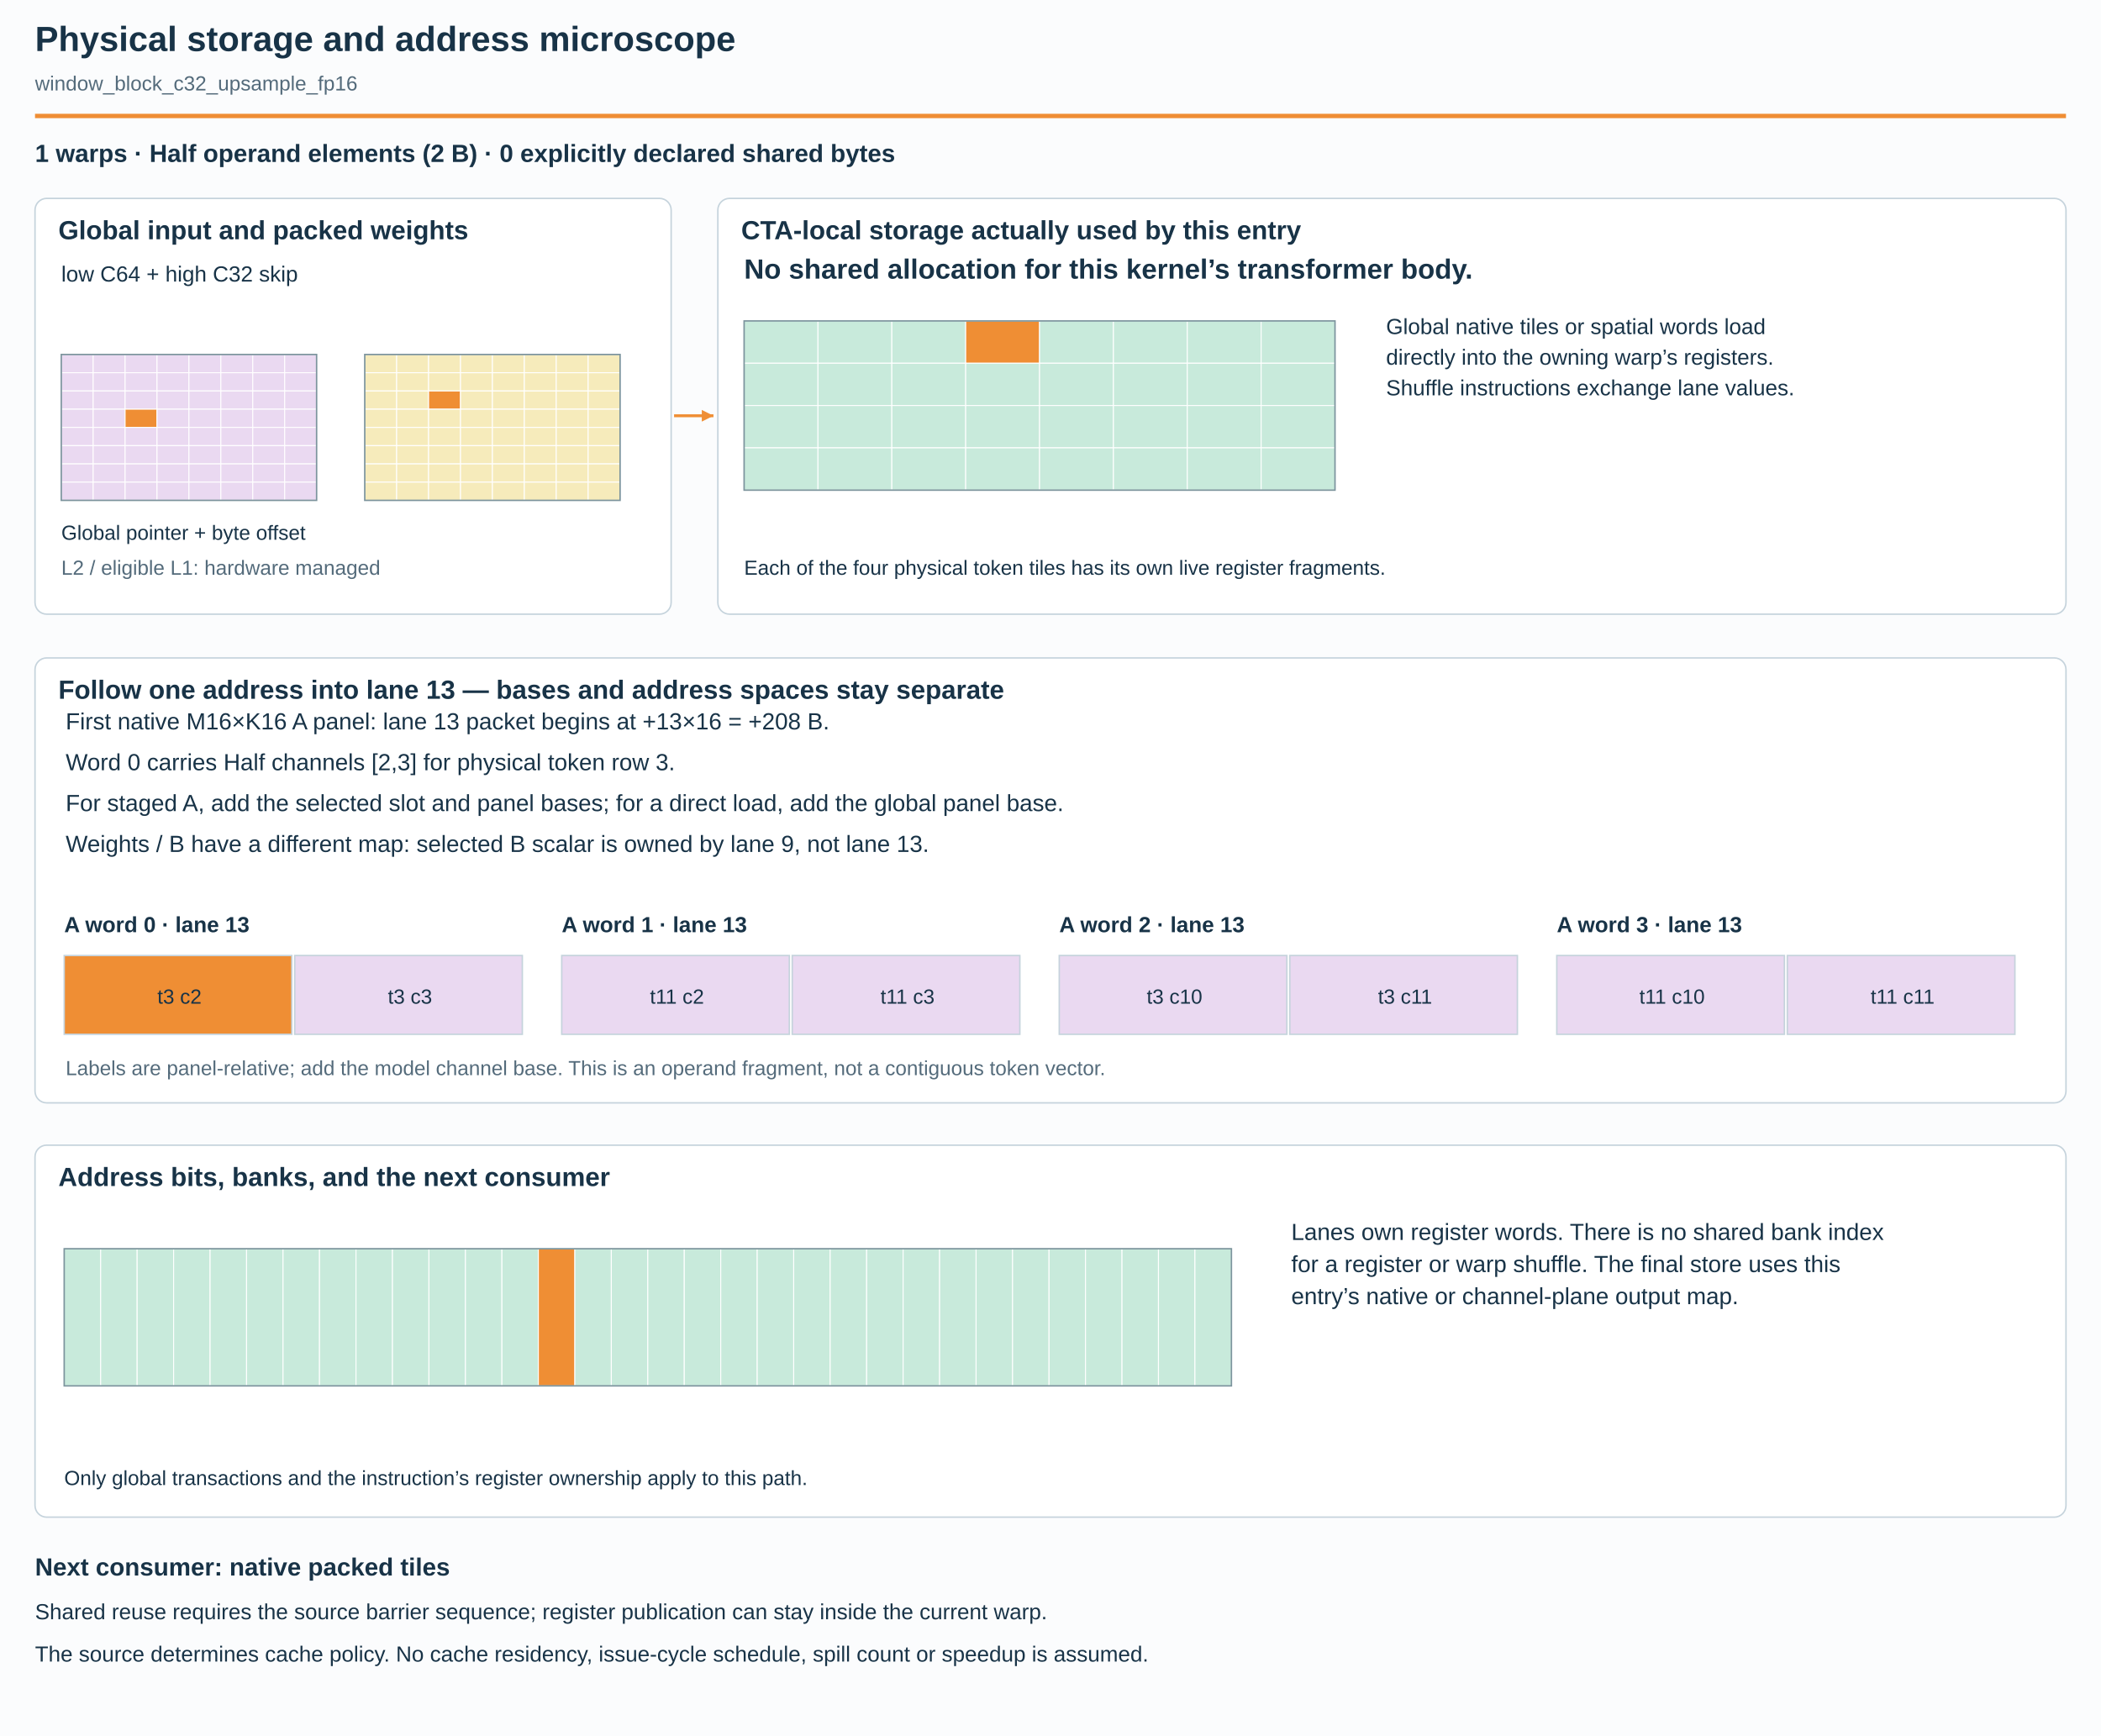
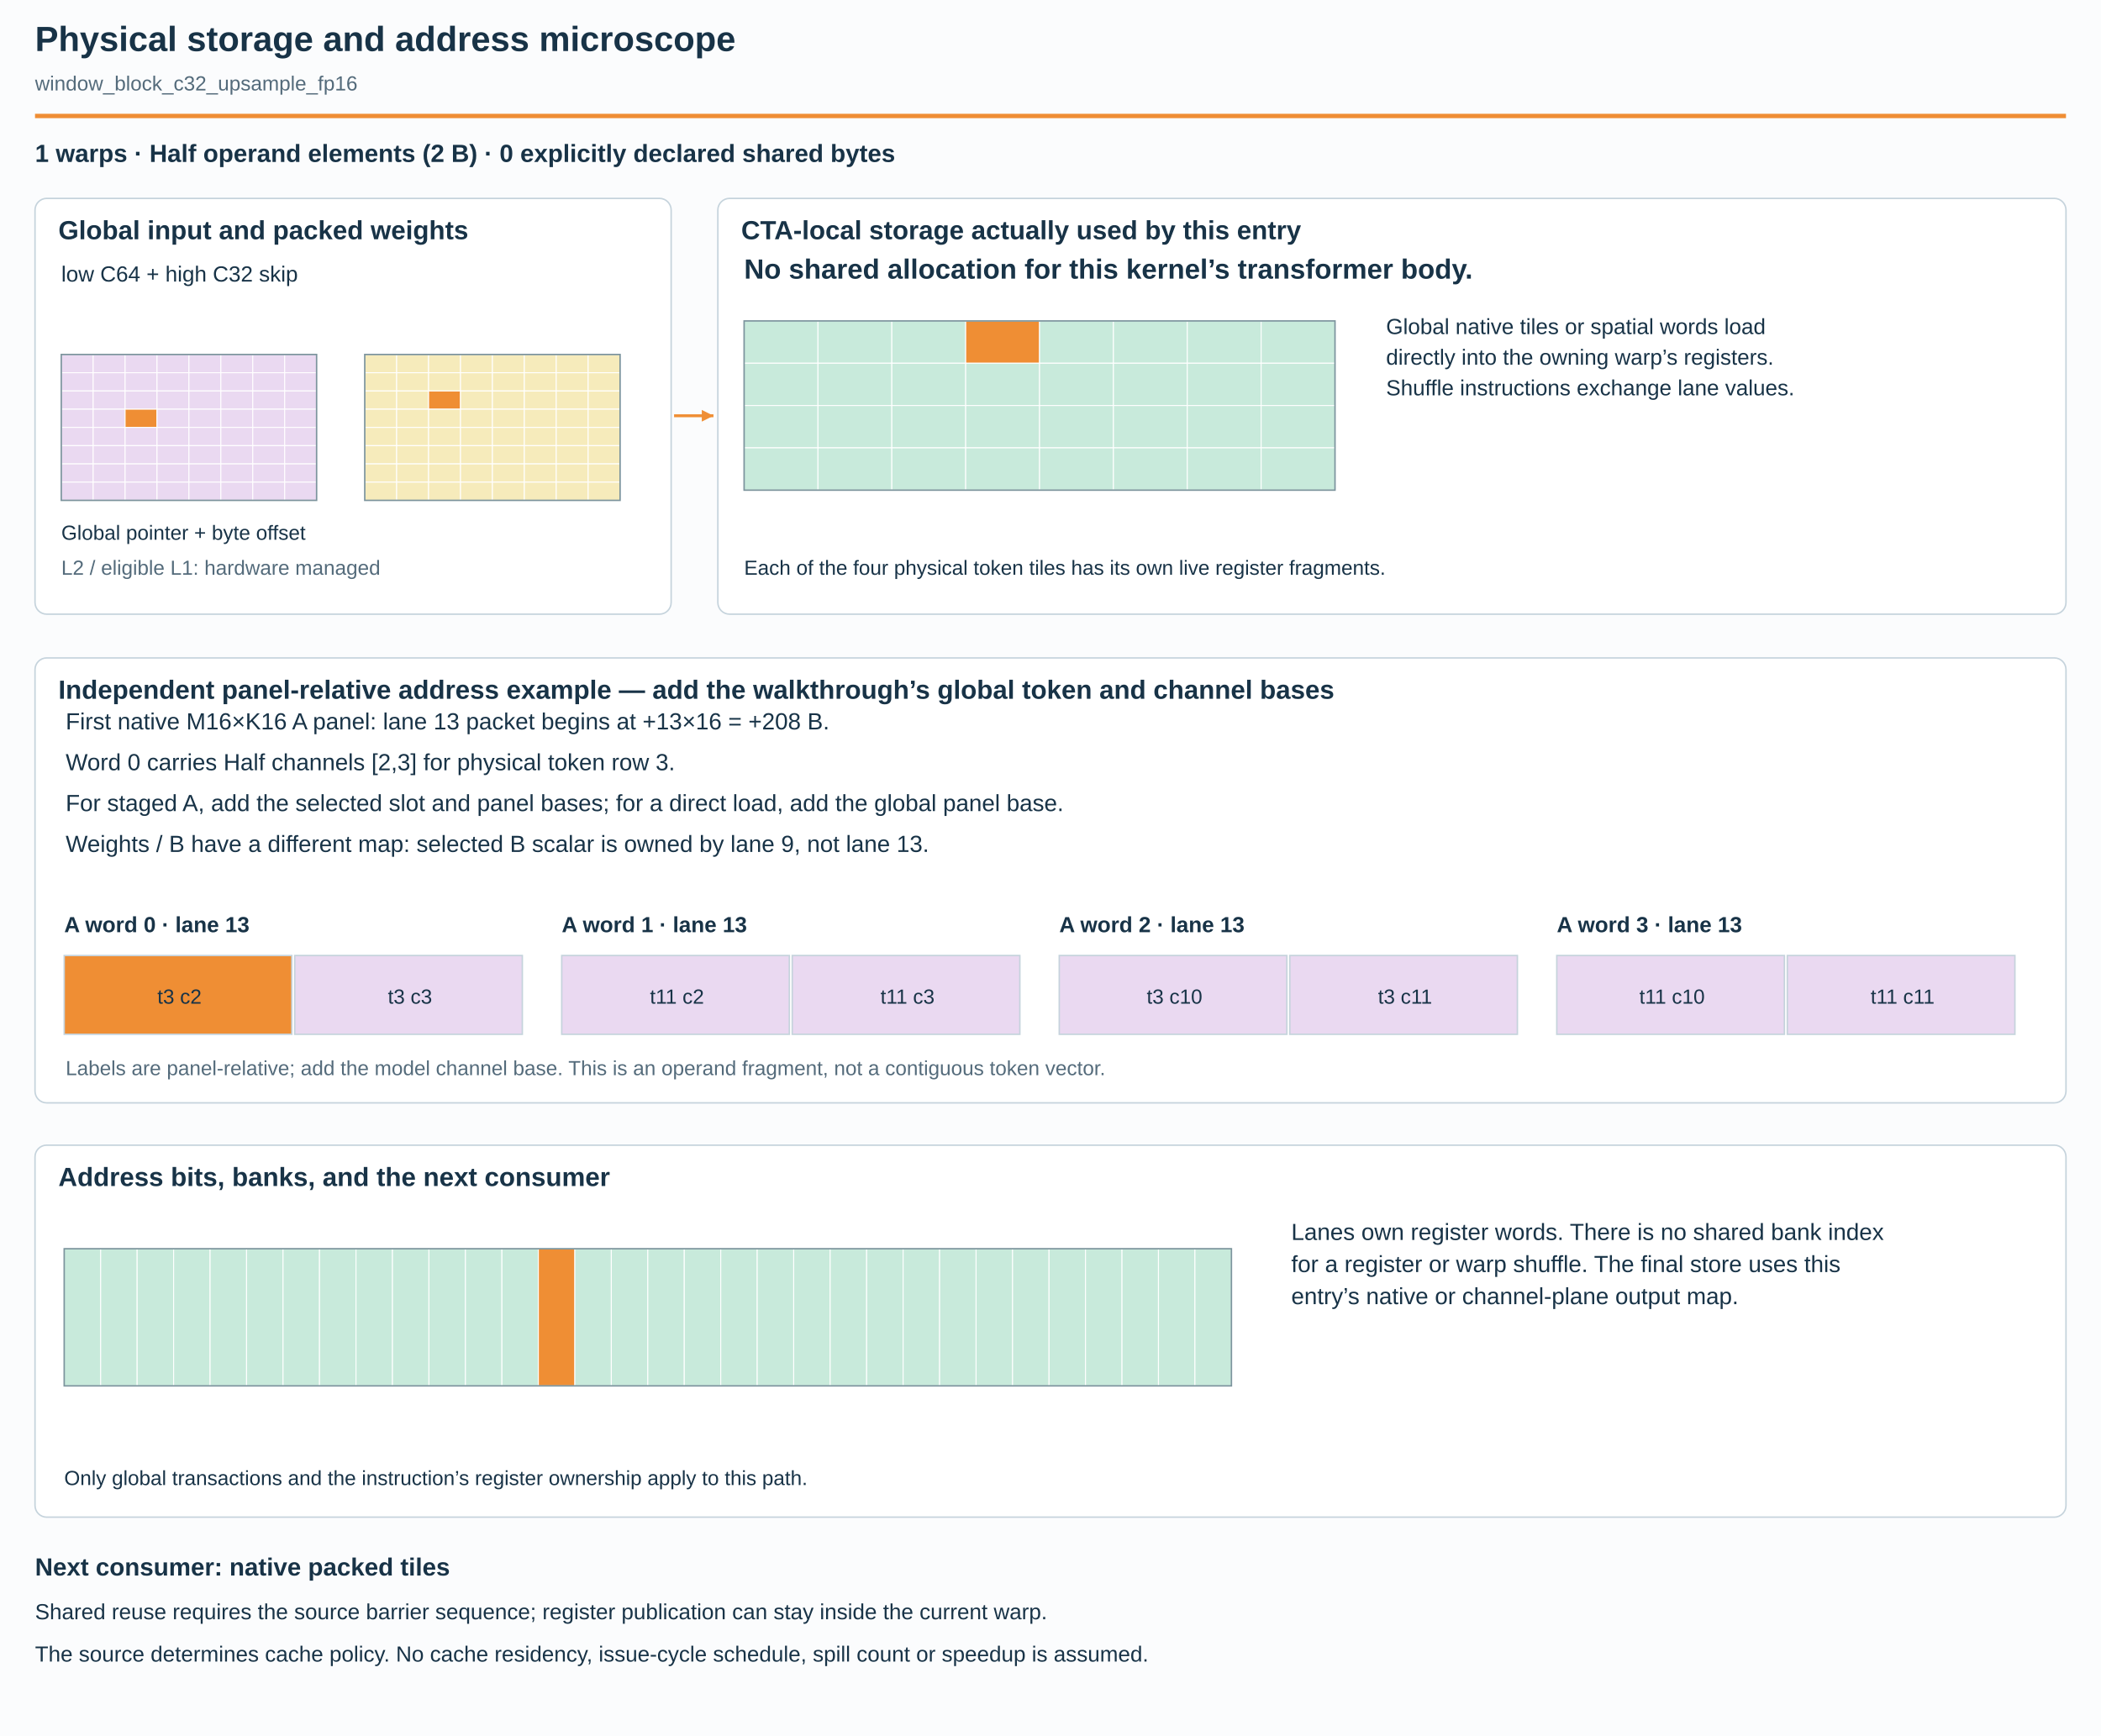
<svg xmlns="http://www.w3.org/2000/svg" viewBox="0 0 1440 1190" role="img" aria-labelledby="title desc" data-kernel="window_block_c32_upsample_fp16">
  <rect x="0" y="0" width="1440" height="1190" rx="0" fill="#fbfcfd" stroke="none" stroke-width="1" />
  <text x="24" y="35" text-anchor="start" style="font-family:Segoe UI,Arial,sans-serif;font-size:24px;fill:#183347;font-weight:650">Physical storage and address microscope</text>
  <text x="24" y="62" text-anchor="start" style="font-family:Segoe UI,Arial,sans-serif;font-size:14px;fill:#546b7b;font-weight:400">window_block_c32_upsample_fp16</text>
  <rect x="24" y="78" width="1392" height="3" rx="0" fill="#ef8e34" stroke="none" stroke-width="1" />
  <text x="24" y="111" text-anchor="start" style="font-family:Segoe UI,Arial,sans-serif;font-size:17px;fill:#183347;font-weight:650">1 warps · Half operand elements (2 B) · 0 explicitly declared shared bytes</text>
  <rect x="24" y="136" width="436" height="285" rx="8" fill="#fff" stroke="#c5d3dc" stroke-width="1" />
  <text x="40" y="164" text-anchor="start" style="font-family:Segoe UI,Arial,sans-serif;font-size:18px;fill:#183347;font-weight:650">Global input and packed weights</text>
  <text x="42" y="193" text-anchor="start" style="font-family:Segoe UI,Arial,sans-serif;font-size:15px;fill:#183347;font-weight:400">low C64 + high C32 skip</text>
  <rect x="42.0" y="243.0" width="21.875" height="12.5" rx="0" fill="#ead9f1" stroke="#ffffff" stroke-width="0.65" />
  <rect x="63.875" y="243.0" width="21.875" height="12.5" rx="0" fill="#ead9f1" stroke="#ffffff" stroke-width="0.65" />
  <rect x="85.75" y="243.0" width="21.875" height="12.5" rx="0" fill="#ead9f1" stroke="#ffffff" stroke-width="0.65" />
  <rect x="107.625" y="243.0" width="21.875" height="12.5" rx="0" fill="#ead9f1" stroke="#ffffff" stroke-width="0.65" />
  <rect x="129.5" y="243.0" width="21.875" height="12.5" rx="0" fill="#ead9f1" stroke="#ffffff" stroke-width="0.65" />
  <rect x="151.375" y="243.0" width="21.875" height="12.5" rx="0" fill="#ead9f1" stroke="#ffffff" stroke-width="0.65" />
  <rect x="173.25" y="243.0" width="21.875" height="12.5" rx="0" fill="#ead9f1" stroke="#ffffff" stroke-width="0.65" />
  <rect x="195.125" y="243.0" width="21.875" height="12.5" rx="0" fill="#ead9f1" stroke="#ffffff" stroke-width="0.65" />
  <rect x="42.0" y="255.5" width="21.875" height="12.5" rx="0" fill="#ead9f1" stroke="#ffffff" stroke-width="0.65" />
  <rect x="63.875" y="255.5" width="21.875" height="12.5" rx="0" fill="#ead9f1" stroke="#ffffff" stroke-width="0.65" />
  <rect x="85.75" y="255.5" width="21.875" height="12.5" rx="0" fill="#ead9f1" stroke="#ffffff" stroke-width="0.65" />
  <rect x="107.625" y="255.5" width="21.875" height="12.5" rx="0" fill="#ead9f1" stroke="#ffffff" stroke-width="0.65" />
  <rect x="129.5" y="255.5" width="21.875" height="12.5" rx="0" fill="#ead9f1" stroke="#ffffff" stroke-width="0.65" />
  <rect x="151.375" y="255.5" width="21.875" height="12.5" rx="0" fill="#ead9f1" stroke="#ffffff" stroke-width="0.65" />
  <rect x="173.25" y="255.5" width="21.875" height="12.5" rx="0" fill="#ead9f1" stroke="#ffffff" stroke-width="0.65" />
  <rect x="195.125" y="255.5" width="21.875" height="12.5" rx="0" fill="#ead9f1" stroke="#ffffff" stroke-width="0.65" />
  <rect x="42.0" y="268.0" width="21.875" height="12.5" rx="0" fill="#ead9f1" stroke="#ffffff" stroke-width="0.65" />
  <rect x="63.875" y="268.0" width="21.875" height="12.5" rx="0" fill="#ead9f1" stroke="#ffffff" stroke-width="0.65" />
  <rect x="85.75" y="268.0" width="21.875" height="12.5" rx="0" fill="#ead9f1" stroke="#ffffff" stroke-width="0.65" />
  <rect x="107.625" y="268.0" width="21.875" height="12.5" rx="0" fill="#ead9f1" stroke="#ffffff" stroke-width="0.65" />
  <rect x="129.5" y="268.0" width="21.875" height="12.5" rx="0" fill="#ead9f1" stroke="#ffffff" stroke-width="0.65" />
  <rect x="151.375" y="268.0" width="21.875" height="12.5" rx="0" fill="#ead9f1" stroke="#ffffff" stroke-width="0.65" />
  <rect x="173.25" y="268.0" width="21.875" height="12.5" rx="0" fill="#ead9f1" stroke="#ffffff" stroke-width="0.65" />
  <rect x="195.125" y="268.0" width="21.875" height="12.5" rx="0" fill="#ead9f1" stroke="#ffffff" stroke-width="0.65" />
  <rect x="42.0" y="280.5" width="21.875" height="12.5" rx="0" fill="#ead9f1" stroke="#ffffff" stroke-width="0.65" />
  <rect x="63.875" y="280.5" width="21.875" height="12.5" rx="0" fill="#ead9f1" stroke="#ffffff" stroke-width="0.65" />
  <rect x="85.75" y="280.5" width="21.875" height="12.5" rx="0" fill="#ef8e34" stroke="#ffffff" stroke-width="0.65" />
  <rect x="107.625" y="280.5" width="21.875" height="12.5" rx="0" fill="#ead9f1" stroke="#ffffff" stroke-width="0.65" />
  <rect x="129.5" y="280.5" width="21.875" height="12.5" rx="0" fill="#ead9f1" stroke="#ffffff" stroke-width="0.65" />
  <rect x="151.375" y="280.5" width="21.875" height="12.5" rx="0" fill="#ead9f1" stroke="#ffffff" stroke-width="0.65" />
  <rect x="173.25" y="280.5" width="21.875" height="12.5" rx="0" fill="#ead9f1" stroke="#ffffff" stroke-width="0.65" />
  <rect x="195.125" y="280.5" width="21.875" height="12.5" rx="0" fill="#ead9f1" stroke="#ffffff" stroke-width="0.65" />
  <rect x="42.0" y="293.0" width="21.875" height="12.5" rx="0" fill="#ead9f1" stroke="#ffffff" stroke-width="0.65" />
  <rect x="63.875" y="293.0" width="21.875" height="12.5" rx="0" fill="#ead9f1" stroke="#ffffff" stroke-width="0.65" />
  <rect x="85.75" y="293.0" width="21.875" height="12.5" rx="0" fill="#ead9f1" stroke="#ffffff" stroke-width="0.65" />
  <rect x="107.625" y="293.0" width="21.875" height="12.5" rx="0" fill="#ead9f1" stroke="#ffffff" stroke-width="0.65" />
  <rect x="129.5" y="293.0" width="21.875" height="12.5" rx="0" fill="#ead9f1" stroke="#ffffff" stroke-width="0.65" />
  <rect x="151.375" y="293.0" width="21.875" height="12.5" rx="0" fill="#ead9f1" stroke="#ffffff" stroke-width="0.65" />
  <rect x="173.25" y="293.0" width="21.875" height="12.5" rx="0" fill="#ead9f1" stroke="#ffffff" stroke-width="0.65" />
  <rect x="195.125" y="293.0" width="21.875" height="12.5" rx="0" fill="#ead9f1" stroke="#ffffff" stroke-width="0.65" />
  <rect x="42.0" y="305.5" width="21.875" height="12.5" rx="0" fill="#ead9f1" stroke="#ffffff" stroke-width="0.65" />
  <rect x="63.875" y="305.5" width="21.875" height="12.5" rx="0" fill="#ead9f1" stroke="#ffffff" stroke-width="0.65" />
  <rect x="85.75" y="305.5" width="21.875" height="12.5" rx="0" fill="#ead9f1" stroke="#ffffff" stroke-width="0.65" />
  <rect x="107.625" y="305.5" width="21.875" height="12.5" rx="0" fill="#ead9f1" stroke="#ffffff" stroke-width="0.65" />
  <rect x="129.5" y="305.5" width="21.875" height="12.5" rx="0" fill="#ead9f1" stroke="#ffffff" stroke-width="0.65" />
  <rect x="151.375" y="305.5" width="21.875" height="12.5" rx="0" fill="#ead9f1" stroke="#ffffff" stroke-width="0.65" />
  <rect x="173.25" y="305.5" width="21.875" height="12.5" rx="0" fill="#ead9f1" stroke="#ffffff" stroke-width="0.65" />
  <rect x="195.125" y="305.5" width="21.875" height="12.5" rx="0" fill="#ead9f1" stroke="#ffffff" stroke-width="0.65" />
  <rect x="42.0" y="318.0" width="21.875" height="12.5" rx="0" fill="#ead9f1" stroke="#ffffff" stroke-width="0.65" />
  <rect x="63.875" y="318.0" width="21.875" height="12.5" rx="0" fill="#ead9f1" stroke="#ffffff" stroke-width="0.65" />
  <rect x="85.75" y="318.0" width="21.875" height="12.5" rx="0" fill="#ead9f1" stroke="#ffffff" stroke-width="0.65" />
  <rect x="107.625" y="318.0" width="21.875" height="12.5" rx="0" fill="#ead9f1" stroke="#ffffff" stroke-width="0.65" />
  <rect x="129.5" y="318.0" width="21.875" height="12.5" rx="0" fill="#ead9f1" stroke="#ffffff" stroke-width="0.65" />
  <rect x="151.375" y="318.0" width="21.875" height="12.5" rx="0" fill="#ead9f1" stroke="#ffffff" stroke-width="0.65" />
  <rect x="173.25" y="318.0" width="21.875" height="12.5" rx="0" fill="#ead9f1" stroke="#ffffff" stroke-width="0.65" />
  <rect x="195.125" y="318.0" width="21.875" height="12.5" rx="0" fill="#ead9f1" stroke="#ffffff" stroke-width="0.65" />
  <rect x="42.0" y="330.5" width="21.875" height="12.5" rx="0" fill="#ead9f1" stroke="#ffffff" stroke-width="0.65" />
  <rect x="63.875" y="330.5" width="21.875" height="12.5" rx="0" fill="#ead9f1" stroke="#ffffff" stroke-width="0.65" />
  <rect x="85.75" y="330.5" width="21.875" height="12.5" rx="0" fill="#ead9f1" stroke="#ffffff" stroke-width="0.65" />
  <rect x="107.625" y="330.5" width="21.875" height="12.5" rx="0" fill="#ead9f1" stroke="#ffffff" stroke-width="0.65" />
  <rect x="129.5" y="330.5" width="21.875" height="12.5" rx="0" fill="#ead9f1" stroke="#ffffff" stroke-width="0.65" />
  <rect x="151.375" y="330.5" width="21.875" height="12.5" rx="0" fill="#ead9f1" stroke="#ffffff" stroke-width="0.65" />
  <rect x="173.25" y="330.5" width="21.875" height="12.5" rx="0" fill="#ead9f1" stroke="#ffffff" stroke-width="0.65" />
  <rect x="195.125" y="330.5" width="21.875" height="12.5" rx="0" fill="#ead9f1" stroke="#ffffff" stroke-width="0.65" />
  <rect x="42" y="243" width="175" height="100" rx="0" fill="none" stroke="#7c949d" stroke-width="1" />
  <rect x="250.0" y="243.0" width="21.875" height="12.5" rx="0" fill="#f6ebbb" stroke="#ffffff" stroke-width="0.65" />
  <rect x="271.875" y="243.0" width="21.875" height="12.5" rx="0" fill="#f6ebbb" stroke="#ffffff" stroke-width="0.65" />
  <rect x="293.75" y="243.0" width="21.875" height="12.5" rx="0" fill="#f6ebbb" stroke="#ffffff" stroke-width="0.65" />
  <rect x="315.625" y="243.0" width="21.875" height="12.5" rx="0" fill="#f6ebbb" stroke="#ffffff" stroke-width="0.65" />
  <rect x="337.5" y="243.0" width="21.875" height="12.5" rx="0" fill="#f6ebbb" stroke="#ffffff" stroke-width="0.65" />
  <rect x="359.375" y="243.0" width="21.875" height="12.5" rx="0" fill="#f6ebbb" stroke="#ffffff" stroke-width="0.65" />
  <rect x="381.25" y="243.0" width="21.875" height="12.5" rx="0" fill="#f6ebbb" stroke="#ffffff" stroke-width="0.65" />
  <rect x="403.125" y="243.0" width="21.875" height="12.5" rx="0" fill="#f6ebbb" stroke="#ffffff" stroke-width="0.65" />
  <rect x="250.0" y="255.5" width="21.875" height="12.5" rx="0" fill="#f6ebbb" stroke="#ffffff" stroke-width="0.65" />
  <rect x="271.875" y="255.5" width="21.875" height="12.5" rx="0" fill="#f6ebbb" stroke="#ffffff" stroke-width="0.65" />
  <rect x="293.75" y="255.5" width="21.875" height="12.5" rx="0" fill="#f6ebbb" stroke="#ffffff" stroke-width="0.65" />
  <rect x="315.625" y="255.5" width="21.875" height="12.5" rx="0" fill="#f6ebbb" stroke="#ffffff" stroke-width="0.65" />
  <rect x="337.5" y="255.5" width="21.875" height="12.5" rx="0" fill="#f6ebbb" stroke="#ffffff" stroke-width="0.65" />
  <rect x="359.375" y="255.5" width="21.875" height="12.5" rx="0" fill="#f6ebbb" stroke="#ffffff" stroke-width="0.65" />
  <rect x="381.25" y="255.5" width="21.875" height="12.5" rx="0" fill="#f6ebbb" stroke="#ffffff" stroke-width="0.65" />
  <rect x="403.125" y="255.5" width="21.875" height="12.5" rx="0" fill="#f6ebbb" stroke="#ffffff" stroke-width="0.65" />
  <rect x="250.0" y="268.0" width="21.875" height="12.5" rx="0" fill="#f6ebbb" stroke="#ffffff" stroke-width="0.65" />
  <rect x="271.875" y="268.0" width="21.875" height="12.5" rx="0" fill="#f6ebbb" stroke="#ffffff" stroke-width="0.65" />
  <rect x="293.75" y="268.0" width="21.875" height="12.5" rx="0" fill="#ef8e34" stroke="#ffffff" stroke-width="0.65" />
  <rect x="315.625" y="268.0" width="21.875" height="12.5" rx="0" fill="#f6ebbb" stroke="#ffffff" stroke-width="0.65" />
  <rect x="337.5" y="268.0" width="21.875" height="12.5" rx="0" fill="#f6ebbb" stroke="#ffffff" stroke-width="0.65" />
  <rect x="359.375" y="268.0" width="21.875" height="12.5" rx="0" fill="#f6ebbb" stroke="#ffffff" stroke-width="0.65" />
  <rect x="381.25" y="268.0" width="21.875" height="12.5" rx="0" fill="#f6ebbb" stroke="#ffffff" stroke-width="0.65" />
  <rect x="403.125" y="268.0" width="21.875" height="12.5" rx="0" fill="#f6ebbb" stroke="#ffffff" stroke-width="0.65" />
  <rect x="250.0" y="280.5" width="21.875" height="12.5" rx="0" fill="#f6ebbb" stroke="#ffffff" stroke-width="0.65" />
  <rect x="271.875" y="280.5" width="21.875" height="12.5" rx="0" fill="#f6ebbb" stroke="#ffffff" stroke-width="0.65" />
  <rect x="293.75" y="280.5" width="21.875" height="12.5" rx="0" fill="#f6ebbb" stroke="#ffffff" stroke-width="0.65" />
  <rect x="315.625" y="280.5" width="21.875" height="12.5" rx="0" fill="#f6ebbb" stroke="#ffffff" stroke-width="0.65" />
  <rect x="337.5" y="280.5" width="21.875" height="12.5" rx="0" fill="#f6ebbb" stroke="#ffffff" stroke-width="0.65" />
  <rect x="359.375" y="280.5" width="21.875" height="12.5" rx="0" fill="#f6ebbb" stroke="#ffffff" stroke-width="0.65" />
  <rect x="381.25" y="280.5" width="21.875" height="12.5" rx="0" fill="#f6ebbb" stroke="#ffffff" stroke-width="0.65" />
  <rect x="403.125" y="280.5" width="21.875" height="12.5" rx="0" fill="#f6ebbb" stroke="#ffffff" stroke-width="0.65" />
  <rect x="250.0" y="293.0" width="21.875" height="12.5" rx="0" fill="#f6ebbb" stroke="#ffffff" stroke-width="0.65" />
  <rect x="271.875" y="293.0" width="21.875" height="12.5" rx="0" fill="#f6ebbb" stroke="#ffffff" stroke-width="0.65" />
  <rect x="293.75" y="293.0" width="21.875" height="12.5" rx="0" fill="#f6ebbb" stroke="#ffffff" stroke-width="0.65" />
  <rect x="315.625" y="293.0" width="21.875" height="12.5" rx="0" fill="#f6ebbb" stroke="#ffffff" stroke-width="0.65" />
  <rect x="337.5" y="293.0" width="21.875" height="12.5" rx="0" fill="#f6ebbb" stroke="#ffffff" stroke-width="0.65" />
  <rect x="359.375" y="293.0" width="21.875" height="12.5" rx="0" fill="#f6ebbb" stroke="#ffffff" stroke-width="0.65" />
  <rect x="381.25" y="293.0" width="21.875" height="12.5" rx="0" fill="#f6ebbb" stroke="#ffffff" stroke-width="0.65" />
  <rect x="403.125" y="293.0" width="21.875" height="12.5" rx="0" fill="#f6ebbb" stroke="#ffffff" stroke-width="0.65" />
  <rect x="250.0" y="305.5" width="21.875" height="12.5" rx="0" fill="#f6ebbb" stroke="#ffffff" stroke-width="0.65" />
  <rect x="271.875" y="305.5" width="21.875" height="12.5" rx="0" fill="#f6ebbb" stroke="#ffffff" stroke-width="0.65" />
  <rect x="293.75" y="305.5" width="21.875" height="12.5" rx="0" fill="#f6ebbb" stroke="#ffffff" stroke-width="0.65" />
  <rect x="315.625" y="305.5" width="21.875" height="12.5" rx="0" fill="#f6ebbb" stroke="#ffffff" stroke-width="0.65" />
  <rect x="337.5" y="305.5" width="21.875" height="12.5" rx="0" fill="#f6ebbb" stroke="#ffffff" stroke-width="0.65" />
  <rect x="359.375" y="305.5" width="21.875" height="12.5" rx="0" fill="#f6ebbb" stroke="#ffffff" stroke-width="0.65" />
  <rect x="381.25" y="305.5" width="21.875" height="12.5" rx="0" fill="#f6ebbb" stroke="#ffffff" stroke-width="0.65" />
  <rect x="403.125" y="305.5" width="21.875" height="12.5" rx="0" fill="#f6ebbb" stroke="#ffffff" stroke-width="0.65" />
  <rect x="250.0" y="318.0" width="21.875" height="12.5" rx="0" fill="#f6ebbb" stroke="#ffffff" stroke-width="0.65" />
  <rect x="271.875" y="318.0" width="21.875" height="12.5" rx="0" fill="#f6ebbb" stroke="#ffffff" stroke-width="0.65" />
  <rect x="293.75" y="318.0" width="21.875" height="12.5" rx="0" fill="#f6ebbb" stroke="#ffffff" stroke-width="0.65" />
  <rect x="315.625" y="318.0" width="21.875" height="12.5" rx="0" fill="#f6ebbb" stroke="#ffffff" stroke-width="0.65" />
  <rect x="337.5" y="318.0" width="21.875" height="12.5" rx="0" fill="#f6ebbb" stroke="#ffffff" stroke-width="0.65" />
  <rect x="359.375" y="318.0" width="21.875" height="12.5" rx="0" fill="#f6ebbb" stroke="#ffffff" stroke-width="0.65" />
  <rect x="381.25" y="318.0" width="21.875" height="12.5" rx="0" fill="#f6ebbb" stroke="#ffffff" stroke-width="0.65" />
  <rect x="403.125" y="318.0" width="21.875" height="12.5" rx="0" fill="#f6ebbb" stroke="#ffffff" stroke-width="0.65" />
  <rect x="250.0" y="330.5" width="21.875" height="12.5" rx="0" fill="#f6ebbb" stroke="#ffffff" stroke-width="0.65" />
  <rect x="271.875" y="330.5" width="21.875" height="12.5" rx="0" fill="#f6ebbb" stroke="#ffffff" stroke-width="0.65" />
  <rect x="293.75" y="330.5" width="21.875" height="12.5" rx="0" fill="#f6ebbb" stroke="#ffffff" stroke-width="0.65" />
  <rect x="315.625" y="330.5" width="21.875" height="12.5" rx="0" fill="#f6ebbb" stroke="#ffffff" stroke-width="0.65" />
  <rect x="337.5" y="330.5" width="21.875" height="12.5" rx="0" fill="#f6ebbb" stroke="#ffffff" stroke-width="0.65" />
  <rect x="359.375" y="330.5" width="21.875" height="12.5" rx="0" fill="#f6ebbb" stroke="#ffffff" stroke-width="0.65" />
  <rect x="381.25" y="330.5" width="21.875" height="12.5" rx="0" fill="#f6ebbb" stroke="#ffffff" stroke-width="0.65" />
  <rect x="403.125" y="330.5" width="21.875" height="12.5" rx="0" fill="#f6ebbb" stroke="#ffffff" stroke-width="0.65" />
  <rect x="250" y="243" width="175" height="100" rx="0" fill="none" stroke="#7c949d" stroke-width="1" />
  <text x="42" y="370" text-anchor="start" style="font-family:Segoe UI,Arial,sans-serif;font-size:14px;fill:#183347;font-weight:400">Global pointer + byte offset</text>
  <text x="42" y="394" text-anchor="start" style="font-family:Segoe UI,Arial,sans-serif;font-size:14px;fill:#546b7b;font-weight:400">L2 / eligible L1: hardware managed</text>
  <rect x="492" y="136" width="924" height="285" rx="8" fill="#fff" stroke="#c5d3dc" stroke-width="1" />
  <text x="508" y="164" text-anchor="start" style="font-family:Segoe UI,Arial,sans-serif;font-size:18px;fill:#183347;font-weight:650">CTA-local storage actually used by this entry</text>
  <text x="510" y="191" text-anchor="start" style="font-family:Segoe UI,Arial,sans-serif;font-size:19px;fill:#183347;font-weight:650">No shared allocation for this kernel’s transformer body.</text>
  <rect x="510.0" y="220.0" width="50.625" height="29.0" rx="0" fill="#c8eadb" stroke="#ffffff" stroke-width="0.65" />
  <rect x="560.625" y="220.0" width="50.625" height="29.0" rx="0" fill="#c8eadb" stroke="#ffffff" stroke-width="0.65" />
  <rect x="611.25" y="220.0" width="50.625" height="29.0" rx="0" fill="#c8eadb" stroke="#ffffff" stroke-width="0.65" />
  <rect x="661.875" y="220.0" width="50.625" height="29.0" rx="0" fill="#ef8e34" stroke="#ffffff" stroke-width="0.65" />
  <rect x="712.5" y="220.0" width="50.625" height="29.0" rx="0" fill="#c8eadb" stroke="#ffffff" stroke-width="0.65" />
  <rect x="763.125" y="220.0" width="50.625" height="29.0" rx="0" fill="#c8eadb" stroke="#ffffff" stroke-width="0.65" />
  <rect x="813.75" y="220.0" width="50.625" height="29.0" rx="0" fill="#c8eadb" stroke="#ffffff" stroke-width="0.65" />
  <rect x="864.375" y="220.0" width="50.625" height="29.0" rx="0" fill="#c8eadb" stroke="#ffffff" stroke-width="0.65" />
  <rect x="510.0" y="249.0" width="50.625" height="29.0" rx="0" fill="#c8eadb" stroke="#ffffff" stroke-width="0.65" />
  <rect x="560.625" y="249.0" width="50.625" height="29.0" rx="0" fill="#c8eadb" stroke="#ffffff" stroke-width="0.65" />
  <rect x="611.25" y="249.0" width="50.625" height="29.0" rx="0" fill="#c8eadb" stroke="#ffffff" stroke-width="0.65" />
  <rect x="661.875" y="249.0" width="50.625" height="29.0" rx="0" fill="#c8eadb" stroke="#ffffff" stroke-width="0.65" />
  <rect x="712.5" y="249.0" width="50.625" height="29.0" rx="0" fill="#c8eadb" stroke="#ffffff" stroke-width="0.65" />
  <rect x="763.125" y="249.0" width="50.625" height="29.0" rx="0" fill="#c8eadb" stroke="#ffffff" stroke-width="0.65" />
  <rect x="813.75" y="249.0" width="50.625" height="29.0" rx="0" fill="#c8eadb" stroke="#ffffff" stroke-width="0.65" />
  <rect x="864.375" y="249.0" width="50.625" height="29.0" rx="0" fill="#c8eadb" stroke="#ffffff" stroke-width="0.65" />
  <rect x="510.0" y="278.0" width="50.625" height="29.0" rx="0" fill="#c8eadb" stroke="#ffffff" stroke-width="0.65" />
  <rect x="560.625" y="278.0" width="50.625" height="29.0" rx="0" fill="#c8eadb" stroke="#ffffff" stroke-width="0.65" />
  <rect x="611.25" y="278.0" width="50.625" height="29.0" rx="0" fill="#c8eadb" stroke="#ffffff" stroke-width="0.65" />
  <rect x="661.875" y="278.0" width="50.625" height="29.0" rx="0" fill="#c8eadb" stroke="#ffffff" stroke-width="0.65" />
  <rect x="712.5" y="278.0" width="50.625" height="29.0" rx="0" fill="#c8eadb" stroke="#ffffff" stroke-width="0.65" />
  <rect x="763.125" y="278.0" width="50.625" height="29.0" rx="0" fill="#c8eadb" stroke="#ffffff" stroke-width="0.65" />
  <rect x="813.75" y="278.0" width="50.625" height="29.0" rx="0" fill="#c8eadb" stroke="#ffffff" stroke-width="0.65" />
  <rect x="864.375" y="278.0" width="50.625" height="29.0" rx="0" fill="#c8eadb" stroke="#ffffff" stroke-width="0.65" />
  <rect x="510.0" y="307.0" width="50.625" height="29.0" rx="0" fill="#c8eadb" stroke="#ffffff" stroke-width="0.65" />
  <rect x="560.625" y="307.0" width="50.625" height="29.0" rx="0" fill="#c8eadb" stroke="#ffffff" stroke-width="0.65" />
  <rect x="611.25" y="307.0" width="50.625" height="29.0" rx="0" fill="#c8eadb" stroke="#ffffff" stroke-width="0.65" />
  <rect x="661.875" y="307.0" width="50.625" height="29.0" rx="0" fill="#c8eadb" stroke="#ffffff" stroke-width="0.65" />
  <rect x="712.5" y="307.0" width="50.625" height="29.0" rx="0" fill="#c8eadb" stroke="#ffffff" stroke-width="0.65" />
  <rect x="763.125" y="307.0" width="50.625" height="29.0" rx="0" fill="#c8eadb" stroke="#ffffff" stroke-width="0.65" />
  <rect x="813.75" y="307.0" width="50.625" height="29.0" rx="0" fill="#c8eadb" stroke="#ffffff" stroke-width="0.65" />
  <rect x="864.375" y="307.0" width="50.625" height="29.0" rx="0" fill="#c8eadb" stroke="#ffffff" stroke-width="0.65" />
  <rect x="510" y="220" width="405" height="116" rx="0" fill="none" stroke="#7c949d" stroke-width="1" />
  <text x="950" y="229" text-anchor="start" style="font-family:Segoe UI,Arial,sans-serif;font-size:15px;fill:#183347;font-weight:400">Global native tiles or spatial words load</text>
  <text x="950" y="250" text-anchor="start" style="font-family:Segoe UI,Arial,sans-serif;font-size:15px;fill:#183347;font-weight:400">directly into the owning warp’s registers.</text>
  <text x="950" y="271" text-anchor="start" style="font-family:Segoe UI,Arial,sans-serif;font-size:15px;fill:#183347;font-weight:400">Shuffle instructions exchange lane values.</text>
  <text x="510" y="394" text-anchor="start" style="font-family:Segoe UI,Arial,sans-serif;font-size:14px;fill:#183347;font-weight:400">Each of the four physical token tiles has its own live register fragments.</text>
  <path d="M462,285 L489,285" fill="none" stroke="#ef8e34" stroke-width="2" />
  <polygon points="489.0,285.0 481.0,281.0 481.0,289.0" fill="#ef8e34" />
  <rect x="24" y="451" width="1392" height="305" rx="8" fill="#fff" stroke="#c5d3dc" stroke-width="1" />
-   <text x="40" y="479" text-anchor="start" style="font-family:Segoe UI,Arial,sans-serif;font-size:18px;fill:#183347;font-weight:650">Follow one address into lane 13 — bases and address spaces stay separate</text>
+   <text x="40" y="479" text-anchor="start" style="font-family:Segoe UI,Arial,sans-serif;font-size:18px;fill:#183347;font-weight:650">Independent panel-relative address example — add the walkthrough’s global token and channel bases</text>
  <text x="45" y="500" text-anchor="start" style="font-family:Segoe UI,Arial,sans-serif;font-size:16px;fill:#183347;font-weight:400">First native M16×K16 A panel: lane 13 packet begins at +13×16 = +208 B.</text>
  <text x="45" y="528" text-anchor="start" style="font-family:Segoe UI,Arial,sans-serif;font-size:16px;fill:#183347;font-weight:400">Word 0 carries Half channels [2,3] for physical token row 3.</text>
  <text x="45" y="556" text-anchor="start" style="font-family:Segoe UI,Arial,sans-serif;font-size:16px;fill:#183347;font-weight:400">For staged A, add the selected slot and panel bases; for a direct load, add the global panel base.</text>
  <text x="45" y="584" text-anchor="start" style="font-family:Segoe UI,Arial,sans-serif;font-size:16px;fill:#183347;font-weight:400">Weights / B have a different map: selected B scalar is owned by lane 9, not lane 13.</text>
  <text x="44" y="639" text-anchor="start" style="font-family:Segoe UI,Arial,sans-serif;font-size:15px;fill:#183347;font-weight:650">A word 0 · lane 13</text>
  <rect x="44.0" y="655" width="156.0" height="54" rx="0" fill="#ef8e34" stroke="#c5d3dc" stroke-width="1" />
  <text x="123.0" y="688" text-anchor="middle" style="font-family:Segoe UI,Arial,sans-serif;font-size:14px;fill:#183347;font-weight:400">t3 c2</text>
  <rect x="202.0" y="655" width="156.0" height="54" rx="0" fill="#ead9f1" stroke="#c5d3dc" stroke-width="1" />
  <text x="281.0" y="688" text-anchor="middle" style="font-family:Segoe UI,Arial,sans-serif;font-size:14px;fill:#183347;font-weight:400">t3 c3</text>
  <text x="385" y="639" text-anchor="start" style="font-family:Segoe UI,Arial,sans-serif;font-size:15px;fill:#183347;font-weight:650">A word 1 · lane 13</text>
  <rect x="385.0" y="655" width="156.0" height="54" rx="0" fill="#ead9f1" stroke="#c5d3dc" stroke-width="1" />
  <text x="464.0" y="688" text-anchor="middle" style="font-family:Segoe UI,Arial,sans-serif;font-size:14px;fill:#183347;font-weight:400">t11 c2</text>
  <rect x="543.0" y="655" width="156.0" height="54" rx="0" fill="#ead9f1" stroke="#c5d3dc" stroke-width="1" />
  <text x="622.0" y="688" text-anchor="middle" style="font-family:Segoe UI,Arial,sans-serif;font-size:14px;fill:#183347;font-weight:400">t11 c3</text>
  <text x="726" y="639" text-anchor="start" style="font-family:Segoe UI,Arial,sans-serif;font-size:15px;fill:#183347;font-weight:650">A word 2 · lane 13</text>
  <rect x="726.0" y="655" width="156.0" height="54" rx="0" fill="#ead9f1" stroke="#c5d3dc" stroke-width="1" />
  <text x="805.0" y="688" text-anchor="middle" style="font-family:Segoe UI,Arial,sans-serif;font-size:14px;fill:#183347;font-weight:400">t3 c10</text>
  <rect x="884.0" y="655" width="156.0" height="54" rx="0" fill="#ead9f1" stroke="#c5d3dc" stroke-width="1" />
  <text x="963.0" y="688" text-anchor="middle" style="font-family:Segoe UI,Arial,sans-serif;font-size:14px;fill:#183347;font-weight:400">t3 c11</text>
  <text x="1067" y="639" text-anchor="start" style="font-family:Segoe UI,Arial,sans-serif;font-size:15px;fill:#183347;font-weight:650">A word 3 · lane 13</text>
  <rect x="1067.0" y="655" width="156.0" height="54" rx="0" fill="#ead9f1" stroke="#c5d3dc" stroke-width="1" />
  <text x="1146.0" y="688" text-anchor="middle" style="font-family:Segoe UI,Arial,sans-serif;font-size:14px;fill:#183347;font-weight:400">t11 c10</text>
  <rect x="1225.0" y="655" width="156.0" height="54" rx="0" fill="#ead9f1" stroke="#c5d3dc" stroke-width="1" />
  <text x="1304.0" y="688" text-anchor="middle" style="font-family:Segoe UI,Arial,sans-serif;font-size:14px;fill:#183347;font-weight:400">t11 c11</text>
  <text x="45" y="737" text-anchor="start" style="font-family:Segoe UI,Arial,sans-serif;font-size:14px;fill:#546b7b;font-weight:400">Labels are panel-relative; add the model channel base. This is an operand fragment, not a contiguous token vector.</text>
  <rect x="24" y="785" width="1392" height="255" rx="8" fill="#fff" stroke="#c5d3dc" stroke-width="1" />
  <text x="40" y="813" text-anchor="start" style="font-family:Segoe UI,Arial,sans-serif;font-size:18px;fill:#183347;font-weight:650">Address bits, banks, and the next consumer</text>
  <rect x="44.0" y="856.0" width="25.0" height="94.0" rx="0" fill="#c8eadb" stroke="#ffffff" stroke-width="0.65" />
  <rect x="69.0" y="856.0" width="25.0" height="94.0" rx="0" fill="#c8eadb" stroke="#ffffff" stroke-width="0.65" />
  <rect x="94.0" y="856.0" width="25.0" height="94.0" rx="0" fill="#c8eadb" stroke="#ffffff" stroke-width="0.65" />
  <rect x="119.0" y="856.0" width="25.0" height="94.0" rx="0" fill="#c8eadb" stroke="#ffffff" stroke-width="0.65" />
  <rect x="144.0" y="856.0" width="25.0" height="94.0" rx="0" fill="#c8eadb" stroke="#ffffff" stroke-width="0.65" />
  <rect x="169.0" y="856.0" width="25.0" height="94.0" rx="0" fill="#c8eadb" stroke="#ffffff" stroke-width="0.65" />
  <rect x="194.0" y="856.0" width="25.0" height="94.0" rx="0" fill="#c8eadb" stroke="#ffffff" stroke-width="0.65" />
  <rect x="219.0" y="856.0" width="25.0" height="94.0" rx="0" fill="#c8eadb" stroke="#ffffff" stroke-width="0.65" />
  <rect x="244.0" y="856.0" width="25.0" height="94.0" rx="0" fill="#c8eadb" stroke="#ffffff" stroke-width="0.65" />
  <rect x="269.0" y="856.0" width="25.0" height="94.0" rx="0" fill="#c8eadb" stroke="#ffffff" stroke-width="0.65" />
  <rect x="294.0" y="856.0" width="25.0" height="94.0" rx="0" fill="#c8eadb" stroke="#ffffff" stroke-width="0.65" />
  <rect x="319.0" y="856.0" width="25.0" height="94.0" rx="0" fill="#c8eadb" stroke="#ffffff" stroke-width="0.65" />
  <rect x="344.0" y="856.0" width="25.0" height="94.0" rx="0" fill="#c8eadb" stroke="#ffffff" stroke-width="0.65" />
  <rect x="369.0" y="856.0" width="25.0" height="94.0" rx="0" fill="#ef8e34" stroke="#ffffff" stroke-width="0.65" />
  <rect x="394.0" y="856.0" width="25.0" height="94.0" rx="0" fill="#c8eadb" stroke="#ffffff" stroke-width="0.65" />
  <rect x="419.0" y="856.0" width="25.0" height="94.0" rx="0" fill="#c8eadb" stroke="#ffffff" stroke-width="0.65" />
  <rect x="444.0" y="856.0" width="25.0" height="94.0" rx="0" fill="#c8eadb" stroke="#ffffff" stroke-width="0.65" />
  <rect x="469.0" y="856.0" width="25.0" height="94.0" rx="0" fill="#c8eadb" stroke="#ffffff" stroke-width="0.65" />
  <rect x="494.0" y="856.0" width="25.0" height="94.0" rx="0" fill="#c8eadb" stroke="#ffffff" stroke-width="0.65" />
  <rect x="519.0" y="856.0" width="25.0" height="94.0" rx="0" fill="#c8eadb" stroke="#ffffff" stroke-width="0.65" />
  <rect x="544.0" y="856.0" width="25.0" height="94.0" rx="0" fill="#c8eadb" stroke="#ffffff" stroke-width="0.65" />
  <rect x="569.0" y="856.0" width="25.0" height="94.0" rx="0" fill="#c8eadb" stroke="#ffffff" stroke-width="0.65" />
  <rect x="594.0" y="856.0" width="25.0" height="94.0" rx="0" fill="#c8eadb" stroke="#ffffff" stroke-width="0.65" />
  <rect x="619.0" y="856.0" width="25.0" height="94.0" rx="0" fill="#c8eadb" stroke="#ffffff" stroke-width="0.65" />
  <rect x="644.0" y="856.0" width="25.0" height="94.0" rx="0" fill="#c8eadb" stroke="#ffffff" stroke-width="0.65" />
  <rect x="669.0" y="856.0" width="25.0" height="94.0" rx="0" fill="#c8eadb" stroke="#ffffff" stroke-width="0.65" />
  <rect x="694.0" y="856.0" width="25.0" height="94.0" rx="0" fill="#c8eadb" stroke="#ffffff" stroke-width="0.65" />
  <rect x="719.0" y="856.0" width="25.0" height="94.0" rx="0" fill="#c8eadb" stroke="#ffffff" stroke-width="0.65" />
  <rect x="744.0" y="856.0" width="25.0" height="94.0" rx="0" fill="#c8eadb" stroke="#ffffff" stroke-width="0.65" />
  <rect x="769.0" y="856.0" width="25.0" height="94.0" rx="0" fill="#c8eadb" stroke="#ffffff" stroke-width="0.65" />
  <rect x="794.0" y="856.0" width="25.0" height="94.0" rx="0" fill="#c8eadb" stroke="#ffffff" stroke-width="0.65" />
  <rect x="819.0" y="856.0" width="25.0" height="94.0" rx="0" fill="#c8eadb" stroke="#ffffff" stroke-width="0.65" />
  <rect x="44" y="856" width="800" height="94" rx="0" fill="none" stroke="#7c949d" stroke-width="1" />
  <text x="885" y="850" text-anchor="start" style="font-family:Segoe UI,Arial,sans-serif;font-size:16px;fill:#183347;font-weight:400">Lanes own register words. There is no shared bank index</text>
  <text x="885" y="872" text-anchor="start" style="font-family:Segoe UI,Arial,sans-serif;font-size:16px;fill:#183347;font-weight:400">for a register or warp shuffle. The final store uses this</text>
  <text x="885" y="894" text-anchor="start" style="font-family:Segoe UI,Arial,sans-serif;font-size:16px;fill:#183347;font-weight:400">entry’s native or channel-plane output map.</text>
  <text x="44" y="1018" text-anchor="start" style="font-family:Segoe UI,Arial,sans-serif;font-size:14px;fill:#183347;font-weight:400">Only global transactions and the instruction’s register ownership apply to this path.</text>
  <text x="24" y="1080" text-anchor="start" style="font-family:Segoe UI,Arial,sans-serif;font-size:17px;fill:#183347;font-weight:650">Next consumer: native packed tiles</text>
  <text x="24" y="1110" text-anchor="start" style="font-family:Segoe UI,Arial,sans-serif;font-size:15px;fill:#183347;font-weight:400">Shared reuse requires the source barrier sequence; register publication can stay inside the current warp.</text>
  <text x="24" y="1139" text-anchor="start" style="font-family:Segoe UI,Arial,sans-serif;font-size:15px;fill:#183347;font-weight:400">The source determines cache policy. No cache residency, issue-cycle schedule, spill count or speedup is assumed.</text>
</svg>
